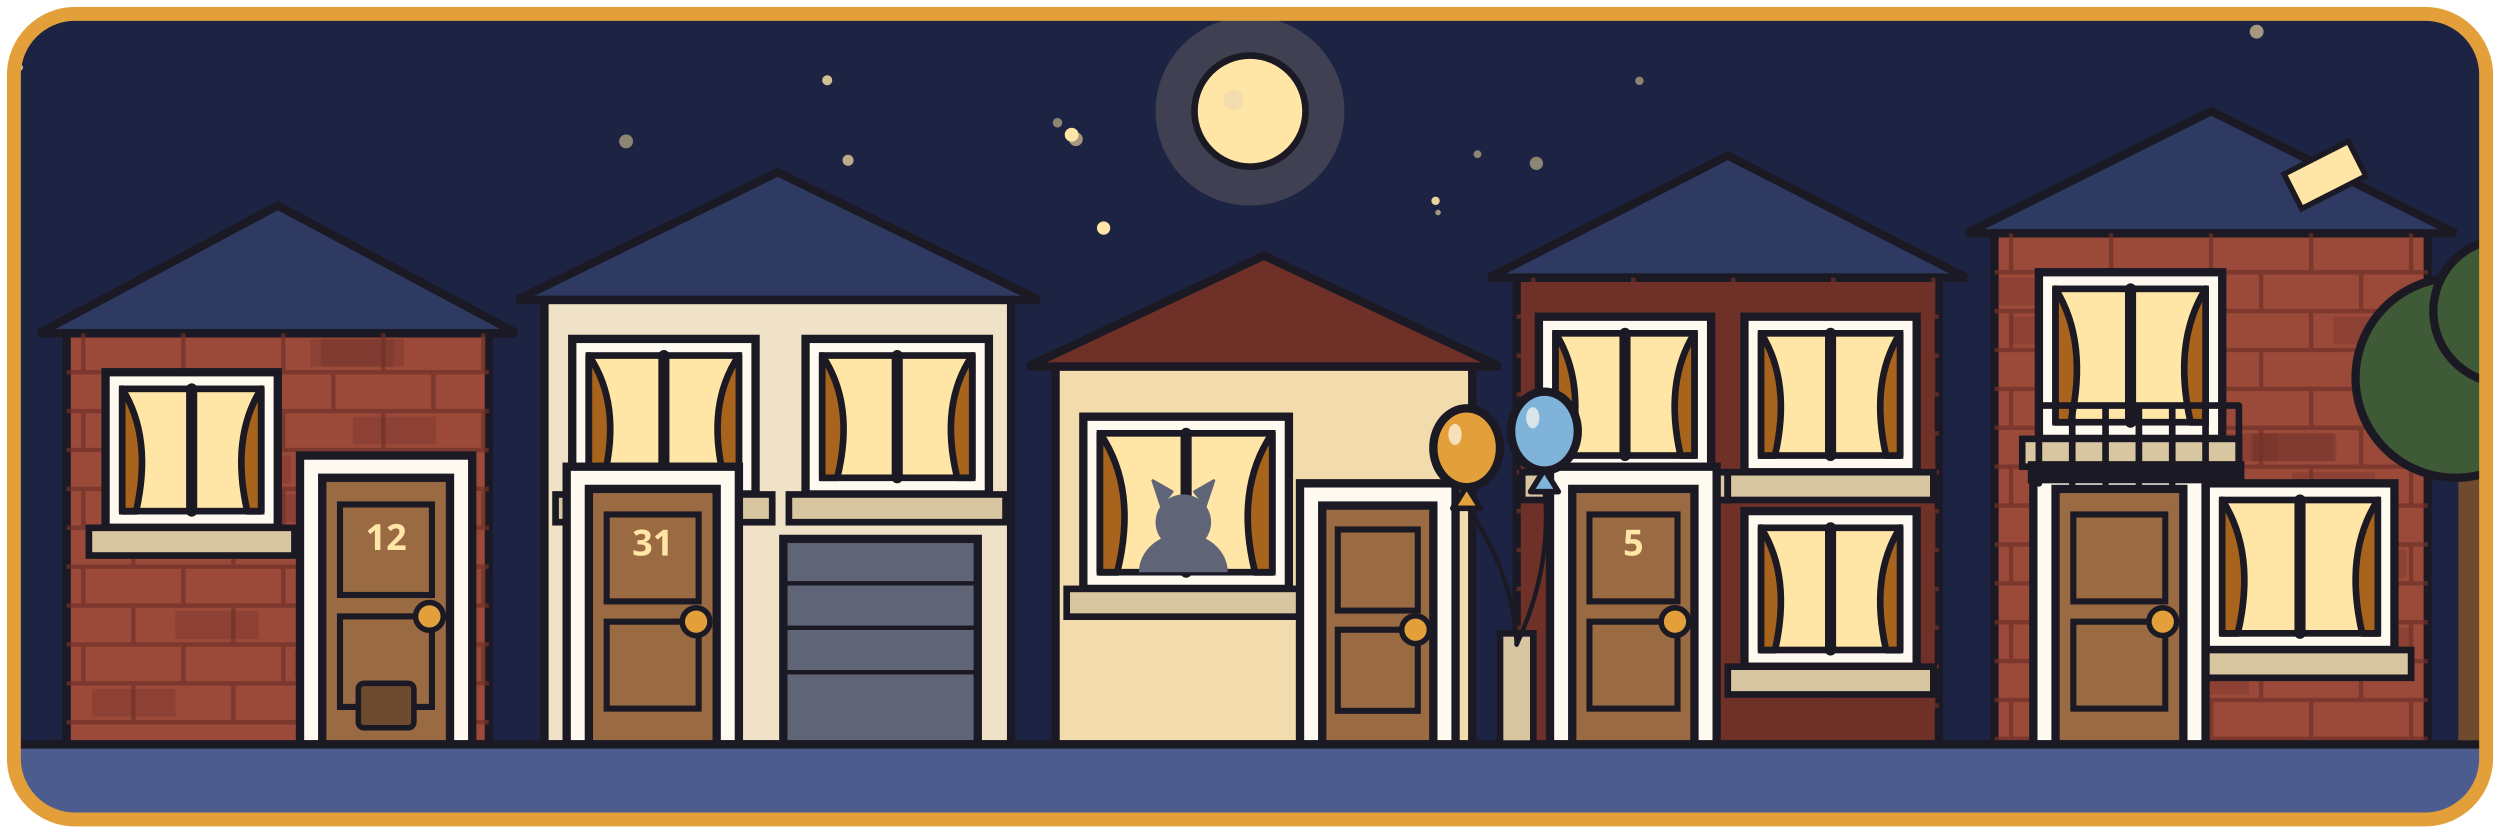
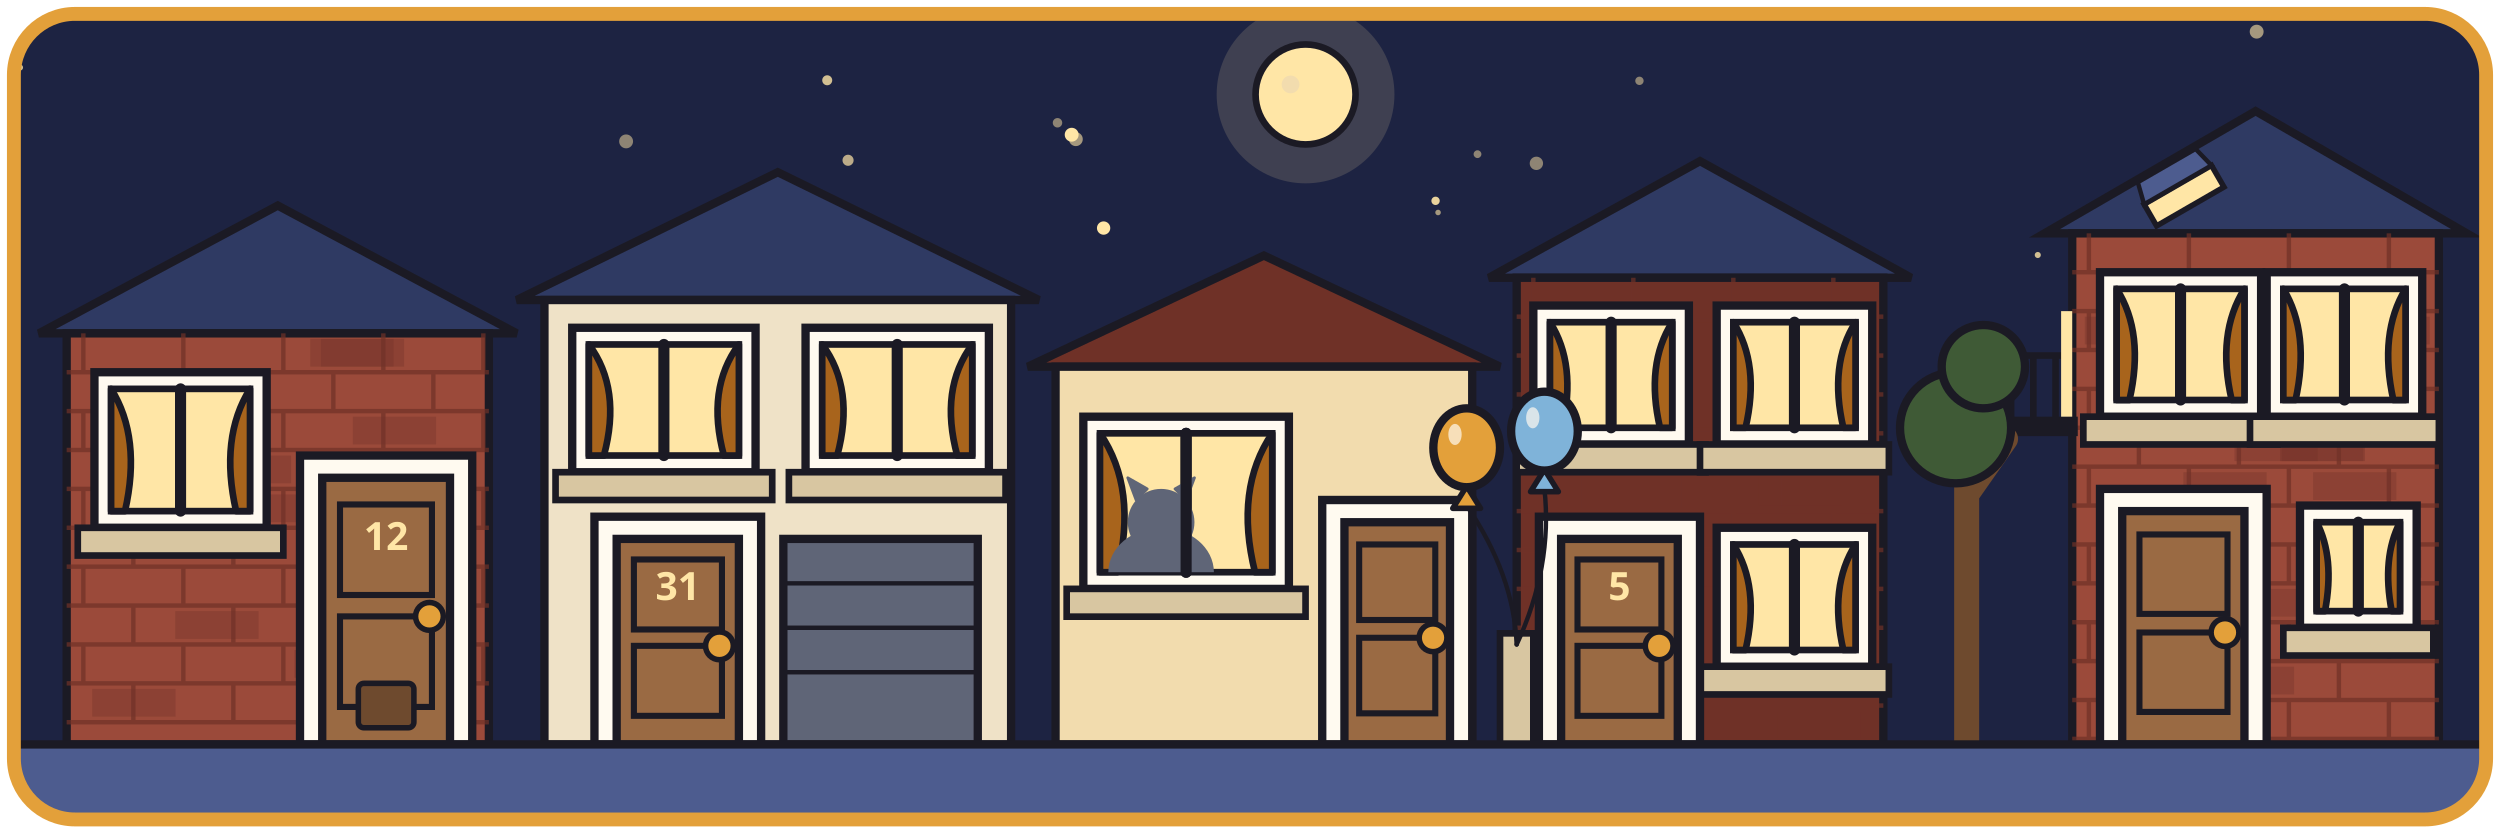
- <svg xmlns="http://www.w3.org/2000/svg" viewBox="0 0 900 300" role="img" aria-label="The Block at night: five houses side by side — the little terrace at Number 12, the Okafors' with its garage, Grandpa Wendell's cottage with Pom-Pom in the window, the party house with balloons on the gate, and Chef Marchetti's tall house with a balcony and a tree">
+ <svg xmlns="http://www.w3.org/2000/svg" viewBox="0 0 900 300" role="img" aria-label="The Block at night: five houses side by side — the little terrace at Number 12, the Okafors' with its garage, Grandpa Wendell's cottage with Pom-Pom in the window, the party house with balloons on the gate, and Chef Marchetti's tall house with a skylight, a side balcony and a tree">
  <clipPath id="ph-clip">
    <rect x="5" y="5" width="890" height="290" rx="22" />
  </clipPath>
  <g clip-path="url(#ph-clip)">
    <rect x="0" width="900" height="300" fill="#1d2342" />
    <circle cx="132.1" cy="130" r="2.6" fill="#ffe6a6" opacity="0.8" />
    <circle cx="553.1" cy="58.8" r="2.4" fill="#ffe6a6" opacity="0.5" />
    <circle cx="725.7" cy="154.5" r="2.1" fill="#ffe6a6" opacity="0.9" />
    <circle cx="380.7" cy="44.2" r="1.7" fill="#ffe6a6" opacity="0.5" />
    <circle cx="238.5" cy="164.4" r="2" fill="#ffe6a6" opacity="0.7" />
    <circle cx="590.2" cy="29.1" r="1.5" fill="#ffe6a6" opacity="0.5" />
    <circle cx="305.3" cy="57.7" r="2" fill="#ffe6a6" opacity="0.7" />
    <circle cx="385.8" cy="48.5" r="2.5" fill="#ffe6a6" opacity="1" />
    <circle cx="777.7" cy="123.9" r="1.9" fill="#ffe6a6" opacity="0.9" />
    <circle cx="7.2" cy="24.3" r="1.1" fill="#ffe6a6" opacity="0.8" />
    <circle cx="531.9" cy="55.5" r="1.4" fill="#ffe6a6" opacity="0.5" />
    <circle cx="733.6" cy="91.8" r="1.1" fill="#ffe6a6" opacity="0.8" />
    <circle cx="241.7" cy="96.3" r="2.3" fill="#ffe6a6" opacity="0.9" />
    <circle cx="517.7" cy="76.5" r="1" fill="#ffe6a6" opacity="0.6" />
    <circle cx="516.8" cy="72.3" r="1.5" fill="#ffe6a6" opacity="0.9" />
    <circle cx="225.4" cy="50.9" r="2.5" fill="#ffe6a6" opacity="0.5" />
    <circle cx="323.2" cy="128.9" r="2.3" fill="#ffe6a6" opacity="0.7" />
    <circle cx="668.7" cy="155.8" r="1.8" fill="#ffe6a6" opacity="1" />
    <circle cx="397.3" cy="82.1" r="2.4" fill="#ffe6a6" opacity="1" />
    <circle cx="574.2" cy="128.7" r="1.5" fill="#ffe6a6" opacity="0.6" />
    <circle cx="613.6" cy="131.3" r="1.2" fill="#ffe6a6" opacity="0.7" />
    <circle cx="387.3" cy="50.1" r="2.5" fill="#ffe6a6" opacity="0.6" />
    <circle cx="569.1" cy="139.4" r="2.2" fill="#ffe6a6" opacity="0.9" />
    <circle cx="158.7" cy="3.2" r="1.3" fill="#ffe6a6" opacity="1" />
    <circle cx="812.4" cy="11.4" r="2.5" fill="#ffe6a6" opacity="0.6" />
    <circle cx="297.8" cy="28.9" r="1.8" fill="#ffe6a6" opacity="0.8" />
-     <circle cx="450" cy="40" r="34" fill="#ffe6a6" opacity="0.15" />
-     <circle cx="450" cy="40" r="20" fill="#ffe6a6" stroke="#1b1a24" stroke-width="2.4" />
-     <circle cx="444" cy="36" r="3.6" fill="#f2dcae" />
+     <circle cx="470" cy="34" r="32" fill="#ffe6a6" opacity="0.15" />
+     <circle cx="470" cy="34" r="18" fill="#ffe6a6" stroke="#1b1a24" stroke-width="2.4" />
+     <circle cx="464.6" cy="30.4" r="3.2" fill="#f2dcae" />
    <path d="M14 120L100 74L186 120Z" fill="#2f3a63" stroke="#1b1a24" stroke-width="3" />
    <rect x="24" y="120" width="152" height="148" fill="#9b4a3a" stroke="#1b1a24" stroke-width="3" />
    <path d="M24 134H176M30 120V134M66 120V134M102 120V134M138 120V134M174 120V134M24 148H176M48 134V148M84 134V148M120 134V148M156 134V148M24 162H176M30 148V162M66 148V162M102 148V162M138 148V162M174 148V162M24 176H176M48 162V176M84 162V176M120 162V176M156 162V176M24 190H176M30 176V190M66 176V190M102 176V190M138 176V190M174 176V190M24 204H176M48 190V204M84 190V204M120 190V204M156 190V204M24 218H176M30 204V218M66 204V218M102 204V218M138 204V218M174 204V218M24 232H176M48 218V232M84 218V232M120 218V232M156 218V232M24 246H176M30 232V246M66 232V246M102 232V246M138 232V246M174 232V246M24 260H176M48 246V260M84 246V260M120 246V260M156 246V260" stroke="#6f3127" stroke-width="1.6" opacity="0.7" />
    <rect x="106" y="234" width="30" height="10" fill="#6f3127" opacity="0.35" />
    <rect x="115.5" y="122" width="30" height="10" fill="#6f3127" opacity="0.35" />
    <rect x="74.8" y="164" width="30" height="10" fill="#6f3127" opacity="0.35" />
    <rect x="33.2" y="248" width="30" height="10" fill="#6f3127" opacity="0.35" />
    <rect x="123.1" y="220" width="30" height="10" fill="#6f3127" opacity="0.35" />
    <rect x="63.1" y="220" width="30" height="10" fill="#6f3127" opacity="0.35" />
    <rect x="93.9" y="178" width="30" height="10" fill="#6f3127" opacity="0.35" />
    <rect x="111.7" y="122" width="30" height="10" fill="#6f3127" opacity="0.35" />
    <rect x="111.1" y="234" width="30" height="10" fill="#6f3127" opacity="0.35" />
    <rect x="127" y="150" width="30" height="10" fill="#6f3127" opacity="0.35" />
    <rect x="131.3" y="234" width="30" height="10" fill="#6f3127" opacity="0.35" />
-     <rect x="38" y="134" width="62" height="56" fill="#fffaf0" stroke="#1b1a24" stroke-width="3" />
-     <rect x="44" y="140" width="50" height="44" fill="#ffe6a6" stroke="#1b1a24" stroke-width="2.4" />
-     <path d="M44 140Q55 157.6 49 184H44Z M94 140Q83 157.6 89 184H94Z" fill="#a8641c" stroke="#1b1a24" stroke-width="2.4" stroke-linecap="round" stroke-linejoin="round" />
-     <path d="M69 140V184" fill="none" stroke="#1b1a24" stroke-width="4" stroke-linecap="round" stroke-linejoin="round" />
-     <rect x="32" y="190" width="74" height="10" fill="#d8c6a1" stroke="#1b1a24" stroke-width="2.4" />
+     <rect x="34" y="134" width="62" height="56" fill="#fffaf0" stroke="#1b1a24" stroke-width="3" />
+     <rect x="40" y="140" width="50" height="44" fill="#ffe6a6" stroke="#1b1a24" stroke-width="2.4" />
+     <path d="M40 140Q51 157.6 45 184H40Z M90 140Q79 157.6 85 184H90Z" fill="#a8641c" stroke="#1b1a24" stroke-width="2.4" stroke-linecap="round" stroke-linejoin="round" />
+     <path d="M65 140V184" fill="none" stroke="#1b1a24" stroke-width="4" stroke-linecap="round" stroke-linejoin="round" />
+     <rect x="28" y="190" width="74" height="10" fill="#d8c6a1" stroke="#1b1a24" stroke-width="2.4" />
    <rect x="108" y="164" width="62" height="104" fill="#fffaf0" stroke="#1b1a24" stroke-width="3" />
    <rect x="116" y="172" width="46" height="96" fill="#9a6a43" stroke="#1b1a24" stroke-width="3" />
    <rect x="122.4" y="181.6" width="33.1" height="32.6" fill="none" stroke="#1b1a24" stroke-width="2.2" />
    <rect x="122.4" y="221.9" width="33.1" height="32.6" fill="none" stroke="#1b1a24" stroke-width="2.2" />
    <circle cx="154.6" cy="221.9" r="5" fill="#e3a03a" stroke="#1b1a24" stroke-width="2" />
    <rect x="129" y="246" width="20" height="16" rx="2" fill="#6e4a2e" stroke="#1b1a24" stroke-width="2" />
-     <text x="139" y="198" text-anchor="middle" font-family="sans-serif" font-weight="800" font-size="13" fill="#ffe6a6">12</text>
+     <text x="139" y="198" text-anchor="middle" font-family="Alegreya Sans, sans-serif" font-weight="800" font-size="14" fill="#ffe6a6">12</text>
    <path d="M186 108L280 62L374 108Z" fill="#2f3a63" stroke="#1b1a24" stroke-width="3" />
    <rect x="196" y="108" width="168" height="160" fill="#efe2c7" stroke="#1b1a24" stroke-width="3" />
-     <rect x="206" y="122" width="66" height="56" fill="#fffaf0" stroke="#1b1a24" stroke-width="3" />
-     <rect x="212" y="128" width="54" height="44" fill="#ffe6a6" stroke="#1b1a24" stroke-width="2.4" />
-     <path d="M212 128Q223.88 145.6 217.4 172H212Z M266 128Q254.12 145.6 260.6 172H266Z" fill="#a8641c" stroke="#1b1a24" stroke-width="2.4" stroke-linecap="round" stroke-linejoin="round" />
-     <path d="M239 128V172" fill="none" stroke="#1b1a24" stroke-width="4" stroke-linecap="round" stroke-linejoin="round" />
-     <rect x="200" y="178" width="78" height="10" fill="#d8c6a1" stroke="#1b1a24" stroke-width="2.4" />
-     <rect x="290" y="122" width="66" height="56" fill="#fffaf0" stroke="#1b1a24" stroke-width="3" />
-     <rect x="296" y="128" width="54" height="44" fill="#ffe6a6" stroke="#1b1a24" stroke-width="2.4" />
-     <path d="M296 128Q307.88 145.6 301.4 172H296Z M350 128Q338.12 145.6 344.6 172H350Z" fill="#a8641c" stroke="#1b1a24" stroke-width="2.4" stroke-linecap="round" stroke-linejoin="round" />
-     <path d="M323 128V172" fill="none" stroke="#1b1a24" stroke-width="4" stroke-linecap="round" stroke-linejoin="round" />
-     <rect x="284" y="178" width="78" height="10" fill="#d8c6a1" stroke="#1b1a24" stroke-width="2.4" />
-     <rect x="204" y="168" width="62" height="100" fill="#fffaf0" stroke="#1b1a24" stroke-width="3" />
-     <rect x="212" y="176" width="46" height="92" fill="#9a6a43" stroke="#1b1a24" stroke-width="3" />
-     <rect x="218.4" y="185.2" width="33.1" height="31.3" fill="none" stroke="#1b1a24" stroke-width="2.2" />
-     <rect x="218.4" y="223.8" width="33.1" height="31.3" fill="none" stroke="#1b1a24" stroke-width="2.2" />
-     <circle cx="250.6" cy="223.8" r="5" fill="#e3a03a" stroke="#1b1a24" stroke-width="2" />
-     <text x="235" y="200" text-anchor="middle" font-family="sans-serif" font-weight="800" font-size="13" fill="#ffe6a6">31</text>
+     <rect x="206" y="118" width="66" height="52" fill="#fffaf0" stroke="#1b1a24" stroke-width="3" />
+     <rect x="212" y="124" width="54" height="40" fill="#ffe6a6" stroke="#1b1a24" stroke-width="2.4" />
+     <path d="M212 124Q223.88 140 217.4 164H212Z M266 124Q254.12 140 260.6 164H266Z" fill="#a8641c" stroke="#1b1a24" stroke-width="2.4" stroke-linecap="round" stroke-linejoin="round" />
+     <path d="M239 124V164" fill="none" stroke="#1b1a24" stroke-width="4" stroke-linecap="round" stroke-linejoin="round" />
+     <rect x="200" y="170" width="78" height="10" fill="#d8c6a1" stroke="#1b1a24" stroke-width="2.4" />
+     <rect x="290" y="118" width="66" height="52" fill="#fffaf0" stroke="#1b1a24" stroke-width="3" />
+     <rect x="296" y="124" width="54" height="40" fill="#ffe6a6" stroke="#1b1a24" stroke-width="2.4" />
+     <path d="M296 124Q307.88 140 301.4 164H296Z M350 124Q338.12 140 344.6 164H350Z" fill="#a8641c" stroke="#1b1a24" stroke-width="2.4" stroke-linecap="round" stroke-linejoin="round" />
+     <path d="M323 124V164" fill="none" stroke="#1b1a24" stroke-width="4" stroke-linecap="round" stroke-linejoin="round" />
+     <rect x="284" y="170" width="78" height="10" fill="#d8c6a1" stroke="#1b1a24" stroke-width="2.4" />
+     <rect x="214" y="186" width="60" height="82" fill="#fffaf0" stroke="#1b1a24" stroke-width="3" />
+     <rect x="222" y="194" width="44" height="74" fill="#9a6a43" stroke="#1b1a24" stroke-width="3" />
+     <rect x="228.2" y="201.4" width="31.7" height="25.2" fill="none" stroke="#1b1a24" stroke-width="2.2" />
+     <rect x="228.2" y="232.5" width="31.7" height="25.2" fill="none" stroke="#1b1a24" stroke-width="2.2" />
+     <circle cx="259" cy="232.5" r="5" fill="#e3a03a" stroke="#1b1a24" stroke-width="2" />
+     <text x="244" y="216" text-anchor="middle" font-family="Alegreya Sans, sans-serif" font-weight="800" font-size="14" fill="#ffe6a6">31</text>
    <rect x="282" y="194" width="70" height="74" fill="#5f6577" stroke="#1b1a24" stroke-width="3" />
    <path d="M282 210H352 M282 226H352 M282 242H352" fill="none" stroke="#1b1a24" stroke-width="1.6" stroke-linecap="round" stroke-linejoin="round" />
    <path d="M370 132L455 92L540 132Z" fill="#6f3127" stroke="#1b1a24" stroke-width="3" />
    <rect x="380" y="132" width="150" height="136" fill="#f2dcae" stroke="#1b1a24" stroke-width="3" />
    <rect x="390" y="150" width="74" height="62" fill="#fffaf0" stroke="#1b1a24" stroke-width="3" />
    <rect x="396" y="156" width="62" height="50" fill="#ffe6a6" stroke="#1b1a24" stroke-width="2.4" />
    <path d="M396 156Q409.64 176 402.2 206H396Z M458 156Q444.36 176 451.8 206H458Z" fill="#a8641c" stroke="#1b1a24" stroke-width="2.4" stroke-linecap="round" stroke-linejoin="round" />
    <path d="M427 156V206" fill="none" stroke="#1b1a24" stroke-width="4" stroke-linecap="round" stroke-linejoin="round" />
    <rect x="384" y="212" width="86" height="10" fill="#d8c6a1" stroke="#1b1a24" stroke-width="2.4" />
    <clipPath id="part-houses-pp">
      <rect x="396" y="156" width="62" height="50" />
    </clipPath>
    <g clip-path="url(#part-houses-pp)">
-       <ellipse cx="426" cy="206" rx="16" ry="14" fill="#5f6577" />
-       <circle cx="426" cy="188" r="10" fill="#5f6577" />
-       <path d="M418 182l-3 -9 l7 4Z M434 182l3 -9 l-7 4Z" fill="#5f6577" stroke="#5f6577" stroke-width="1" stroke-linecap="round" stroke-linejoin="round" />
+       <ellipse cx="418" cy="206" rx="19" ry="16" fill="#5f6577" />
+       <circle cx="418" cy="188" r="12" fill="#5f6577" />
+       <path d="M409 180l-3 -8 l7 4Z M427 180l3 -8 l-7 4Z" fill="#5f6577" stroke="#5f6577" stroke-width="1" stroke-linecap="round" stroke-linejoin="round" />
    </g>
-     <rect x="468" y="174" width="56" height="94" fill="#fffaf0" stroke="#1b1a24" stroke-width="3" />
-     <rect x="476" y="182" width="40" height="86" fill="#9a6a43" stroke="#1b1a24" stroke-width="3" />
-     <rect x="481.6" y="190.6" width="28.8" height="29.2" fill="none" stroke="#1b1a24" stroke-width="2.2" />
-     <rect x="481.6" y="226.7" width="28.8" height="29.2" fill="none" stroke="#1b1a24" stroke-width="2.2" />
-     <circle cx="509.6" cy="226.7" r="5" fill="#e3a03a" stroke="#1b1a24" stroke-width="2" />
-     <path d="M536 100L622 56L708 100Z" fill="#2f3a63" stroke="#1b1a24" stroke-width="3" />
-     <rect x="546" y="100" width="152" height="168" fill="#6f3127" stroke="#1b1a24" stroke-width="3" />
-     <path d="M546 114H698M552 100V114M588 100V114M624 100V114M660 100V114M696 100V114M546 128H698M570 114V128M606 114V128M642 114V128M678 114V128M546 142H698M552 128V142M588 128V142M624 128V142M660 128V142M696 128V142M546 156H698M570 142V156M606 142V156M642 142V156M678 142V156M546 170H698M552 156V170M588 156V170M624 156V170M660 156V170M696 156V170M546 184H698M570 170V184M606 170V184M642 170V184M678 170V184M546 198H698M552 184V198M588 184V198M624 184V198M660 184V198M696 184V198M546 212H698M570 198V212M606 198V212M642 198V212M678 198V212M546 226H698M552 212V226M588 212V226M624 212V226M660 212V226M696 212V226M546 240H698M570 226V240M606 226V240M642 226V240M678 226V240M546 254H698M552 240V254M588 240V254M624 240V254M660 240V254M696 240V254" stroke="#6f3127" stroke-width="1.6" opacity="0.7" />
-     <rect x="563.9" y="102" width="30" height="10" fill="#6f3127" opacity="0.35" />
-     <rect x="596.4" y="116" width="30" height="10" fill="#6f3127" opacity="0.35" />
-     <rect x="578.4" y="144" width="30" height="10" fill="#6f3127" opacity="0.35" />
-     <rect x="603.2" y="144" width="30" height="10" fill="#6f3127" opacity="0.35" />
-     <rect x="658.2" y="256" width="30" height="10" fill="#6f3127" opacity="0.35" />
-     <rect x="584.5" y="256" width="30" height="10" fill="#6f3127" opacity="0.35" />
-     <rect x="626.2" y="116" width="30" height="10" fill="#6f3127" opacity="0.35" />
-     <rect x="555.8" y="130" width="30" height="10" fill="#6f3127" opacity="0.35" />
-     <rect x="650.3" y="172" width="30" height="10" fill="#6f3127" opacity="0.35" />
-     <rect x="557.7" y="242" width="30" height="10" fill="#6f3127" opacity="0.35" />
-     <rect x="622.9" y="242" width="30" height="10" fill="#6f3127" opacity="0.35" />
-     <rect x="593" y="116" width="30" height="10" fill="#6f3127" opacity="0.35" />
-     <rect x="554" y="114" width="62" height="56" fill="#fffaf0" stroke="#1b1a24" stroke-width="3" />
-     <rect x="560" y="120" width="50" height="44" fill="#ffe6a6" stroke="#1b1a24" stroke-width="2.4" />
-     <path d="M560 120Q571 137.6 565 164H560Z M610 120Q599 137.6 605 164H610Z" fill="#a8641c" stroke="#1b1a24" stroke-width="2.4" stroke-linecap="round" stroke-linejoin="round" />
-     <path d="M585 120V164" fill="none" stroke="#1b1a24" stroke-width="4" stroke-linecap="round" stroke-linejoin="round" />
-     <rect x="548" y="170" width="74" height="10" fill="#d8c6a1" stroke="#1b1a24" stroke-width="2.4" />
-     <rect x="628" y="114" width="62" height="56" fill="#fffaf0" stroke="#1b1a24" stroke-width="3" />
-     <rect x="634" y="120" width="50" height="44" fill="#ffe6a6" stroke="#1b1a24" stroke-width="2.4" />
-     <path d="M634 120Q645 137.6 639 164H634Z M684 120Q673 137.6 679 164H684Z" fill="#a8641c" stroke="#1b1a24" stroke-width="2.4" stroke-linecap="round" stroke-linejoin="round" />
-     <path d="M659 120V164" fill="none" stroke="#1b1a24" stroke-width="4" stroke-linecap="round" stroke-linejoin="round" />
-     <rect x="622" y="170" width="74" height="10" fill="#d8c6a1" stroke="#1b1a24" stroke-width="2.4" />
-     <rect x="628" y="184" width="62" height="56" fill="#fffaf0" stroke="#1b1a24" stroke-width="3" />
-     <rect x="634" y="190" width="50" height="44" fill="#ffe6a6" stroke="#1b1a24" stroke-width="2.4" />
-     <path d="M634 190Q645 207.6 639 234H634Z M684 190Q673 207.6 679 234H684Z" fill="#a8641c" stroke="#1b1a24" stroke-width="2.4" stroke-linecap="round" stroke-linejoin="round" />
-     <path d="M659 190V234" fill="none" stroke="#1b1a24" stroke-width="4" stroke-linecap="round" stroke-linejoin="round" />
-     <rect x="622" y="240" width="74" height="10" fill="#d8c6a1" stroke="#1b1a24" stroke-width="2.4" />
-     <rect x="558" y="168" width="60" height="100" fill="#fffaf0" stroke="#1b1a24" stroke-width="3" />
-     <rect x="566" y="176" width="44" height="92" fill="#9a6a43" stroke="#1b1a24" stroke-width="3" />
-     <rect x="572.2" y="185.2" width="31.7" height="31.3" fill="none" stroke="#1b1a24" stroke-width="2.2" />
-     <rect x="572.2" y="223.8" width="31.7" height="31.3" fill="none" stroke="#1b1a24" stroke-width="2.2" />
-     <circle cx="603" cy="223.8" r="5" fill="#e3a03a" stroke="#1b1a24" stroke-width="2" />
-     <text x="588" y="200" text-anchor="middle" font-family="sans-serif" font-weight="800" font-size="13" fill="#ffe6a6">5</text>
+     <path d="M427 156V206" fill="none" stroke="#1b1a24" stroke-width="4" stroke-linecap="round" stroke-linejoin="round" />
+     <rect x="476" y="180" width="54" height="88" fill="#fffaf0" stroke="#1b1a24" stroke-width="3" />
+     <rect x="484" y="188" width="38" height="80" fill="#9a6a43" stroke="#1b1a24" stroke-width="3" />
+     <rect x="489.3" y="196" width="27.4" height="27.2" fill="none" stroke="#1b1a24" stroke-width="2.2" />
+     <rect x="489.3" y="229.6" width="27.4" height="27.2" fill="none" stroke="#1b1a24" stroke-width="2.2" />
+     <circle cx="515.9" cy="229.6" r="5" fill="#e3a03a" stroke="#1b1a24" stroke-width="2" />
+     <path d="M536 100L612 58L688 100Z" fill="#2f3a63" stroke="#1b1a24" stroke-width="3" />
+     <rect x="546" y="100" width="132" height="168" fill="#6f3127" stroke="#1b1a24" stroke-width="3" />
+     <path d="M546 114H678M552 100V114M588 100V114M624 100V114M660 100V114M546 128H678M570 114V128M606 114V128M642 114V128M546 142H678M552 128V142M588 128V142M624 128V142M660 128V142M546 156H678M570 142V156M606 142V156M642 142V156M546 170H678M552 156V170M588 156V170M624 156V170M660 156V170M546 184H678M570 170V184M606 170V184M642 170V184M546 198H678M552 184V198M588 184V198M624 184V198M660 184V198M546 212H678M570 198V212M606 198V212M642 198V212M546 226H678M552 212V226M588 212V226M624 212V226M660 212V226M546 240H678M570 226V240M606 226V240M642 226V240M546 254H678M552 240V254M588 240V254M624 240V254M660 240V254" stroke="#6f3127" stroke-width="1.6" opacity="0.7" />
+     <rect x="561" y="102" width="30" height="10" fill="#6f3127" opacity="0.35" />
+     <rect x="588.1" y="116" width="30" height="10" fill="#6f3127" opacity="0.35" />
+     <rect x="573.1" y="144" width="30" height="10" fill="#6f3127" opacity="0.35" />
+     <rect x="593.8" y="144" width="30" height="10" fill="#6f3127" opacity="0.35" />
+     <rect x="639.8" y="256" width="30" height="10" fill="#6f3127" opacity="0.35" />
+     <rect x="578.2" y="256" width="30" height="10" fill="#6f3127" opacity="0.35" />
+     <rect x="613.1" y="116" width="30" height="10" fill="#6f3127" opacity="0.35" />
+     <rect x="554.2" y="130" width="30" height="10" fill="#6f3127" opacity="0.35" />
+     <rect x="633.2" y="172" width="30" height="10" fill="#6f3127" opacity="0.35" />
+     <rect x="555.8" y="242" width="30" height="10" fill="#6f3127" opacity="0.35" />
+     <rect x="610.3" y="242" width="30" height="10" fill="#6f3127" opacity="0.35" />
+     <rect x="552" y="110" width="56" height="50" fill="#fffaf0" stroke="#1b1a24" stroke-width="3" />
+     <rect x="558" y="116" width="44" height="38" fill="#ffe6a6" stroke="#1b1a24" stroke-width="2.4" />
+     <path d="M558 116Q567.68 131.2 562.4 154H558Z M602 116Q592.32 131.2 597.6 154H602Z" fill="#a8641c" stroke="#1b1a24" stroke-width="2.4" stroke-linecap="round" stroke-linejoin="round" />
+     <path d="M580 116V154" fill="none" stroke="#1b1a24" stroke-width="4" stroke-linecap="round" stroke-linejoin="round" />
+     <rect x="546" y="160" width="68" height="10" fill="#d8c6a1" stroke="#1b1a24" stroke-width="2.4" />
+     <rect x="618" y="110" width="56" height="50" fill="#fffaf0" stroke="#1b1a24" stroke-width="3" />
+     <rect x="624" y="116" width="44" height="38" fill="#ffe6a6" stroke="#1b1a24" stroke-width="2.4" />
+     <path d="M624 116Q633.68 131.2 628.4 154H624Z M668 116Q658.32 131.2 663.6 154H668Z" fill="#a8641c" stroke="#1b1a24" stroke-width="2.4" stroke-linecap="round" stroke-linejoin="round" />
+     <path d="M646 116V154" fill="none" stroke="#1b1a24" stroke-width="4" stroke-linecap="round" stroke-linejoin="round" />
+     <rect x="612" y="160" width="68" height="10" fill="#d8c6a1" stroke="#1b1a24" stroke-width="2.4" />
+     <rect x="618" y="190" width="56" height="50" fill="#fffaf0" stroke="#1b1a24" stroke-width="3" />
+     <rect x="624" y="196" width="44" height="38" fill="#ffe6a6" stroke="#1b1a24" stroke-width="2.4" />
+     <path d="M624 196Q633.68 211.2 628.4 234H624Z M668 196Q658.32 211.2 663.6 234H668Z" fill="#a8641c" stroke="#1b1a24" stroke-width="2.4" stroke-linecap="round" stroke-linejoin="round" />
+     <path d="M646 196V234" fill="none" stroke="#1b1a24" stroke-width="4" stroke-linecap="round" stroke-linejoin="round" />
+     <rect x="612" y="240" width="68" height="10" fill="#d8c6a1" stroke="#1b1a24" stroke-width="2.4" />
+     <rect x="554" y="186" width="58" height="82" fill="#fffaf0" stroke="#1b1a24" stroke-width="3" />
+     <rect x="562" y="194" width="42" height="74" fill="#9a6a43" stroke="#1b1a24" stroke-width="3" />
+     <rect x="567.9" y="201.4" width="30.2" height="25.2" fill="none" stroke="#1b1a24" stroke-width="2.2" />
+     <rect x="567.9" y="232.5" width="30.2" height="25.2" fill="none" stroke="#1b1a24" stroke-width="2.2" />
+     <circle cx="597.3" cy="232.5" r="5" fill="#e3a03a" stroke="#1b1a24" stroke-width="2" />
+     <text x="583" y="216" text-anchor="middle" font-family="Alegreya Sans, sans-serif" font-weight="800" font-size="14" fill="#ffe6a6">5</text>
    <rect x="540" y="228" width="12" height="40" fill="#d8c6a1" stroke="#1b1a24" stroke-width="2.4" />
    <path d="M546 232Q545 207 528 182" fill="none" stroke="#1b1a24" stroke-width="1.6" stroke-linecap="round" stroke-linejoin="round" />
    <path d="M523 183L528 175L533 183Z" fill="#e3a03a" stroke="#1b1a24" stroke-width="2" stroke-linecap="round" stroke-linejoin="round" />
    <ellipse cx="528" cy="161.2" rx="12" ry="14.2" fill="#e3a03a" stroke="#1b1a24" stroke-width="3" />
    <ellipse cx="523.8" cy="156.4" rx="2.4" ry="3.8" fill="#fffaf0" opacity="0.7" />
    <path d="M546 232Q559 204 556 176" fill="none" stroke="#1b1a24" stroke-width="1.6" stroke-linecap="round" stroke-linejoin="round" />
    <path d="M551 177L556 169L561 177Z" fill="#7fb3d9" stroke="#1b1a24" stroke-width="2" stroke-linecap="round" stroke-linejoin="round" />
    <ellipse cx="556" cy="155.2" rx="12" ry="14.2" fill="#7fb3d9" stroke="#1b1a24" stroke-width="3" />
    <ellipse cx="551.8" cy="150.4" rx="2.4" ry="3.8" fill="#fffaf0" opacity="0.7" />
-     <path d="M708 84L796 40L884 84Z" fill="#2f3a63" stroke="#1b1a24" stroke-width="3" />
-     <rect x="824" y="56" width="26" height="14" fill="#ffe6a6" stroke="#1b1a24" stroke-width="2" transform="rotate(-27 837 63)" />
-     <rect x="718" y="84" width="156" height="184" fill="#9b4a3a" stroke="#1b1a24" stroke-width="3" />
-     <path d="M718 98H874M724 84V98M760 84V98M796 84V98M832 84V98M868 84V98M718 112H874M742 98V112M778 98V112M814 98V112M850 98V112M718 126H874M724 112V126M760 112V126M796 112V126M832 112V126M868 112V126M718 140H874M742 126V140M778 126V140M814 126V140M850 126V140M718 154H874M724 140V154M760 140V154M796 140V154M832 140V154M868 140V154M718 168H874M742 154V168M778 154V168M814 154V168M850 154V168M718 182H874M724 168V182M760 168V182M796 168V182M832 168V182M868 168V182M718 196H874M742 182V196M778 182V196M814 182V196M850 182V196M718 210H874M724 196V210M760 196V210M796 196V210M832 196V210M868 196V210M718 224H874M742 210V224M778 210V224M814 210V224M850 210V224M718 238H874M724 224V238M760 224V238M796 224V238M832 224V238M868 224V238M718 252H874M742 238V252M778 238V252M814 238V252M850 238V252M718 266H874M724 252V266M760 252V266M796 252V266M832 252V266M868 252V266" stroke="#6f3127" stroke-width="1.6" opacity="0.7" />
-     <rect x="787.1" y="212" width="30" height="10" fill="#6f3127" opacity="0.35" />
-     <rect x="829" y="212" width="30" height="10" fill="#6f3127" opacity="0.35" />
-     <rect x="723.5" y="114" width="30" height="10" fill="#6f3127" opacity="0.35" />
-     <rect x="790.2" y="156" width="30" height="10" fill="#6f3127" opacity="0.35" />
-     <rect x="767.4" y="170" width="30" height="10" fill="#6f3127" opacity="0.35" />
-     <rect x="817.4" y="198" width="30" height="10" fill="#6f3127" opacity="0.35" />
-     <rect x="810.3" y="156" width="30" height="10" fill="#6f3127" opacity="0.35" />
-     <rect x="811.1" y="156" width="30" height="10" fill="#6f3127" opacity="0.35" />
-     <rect x="825.1" y="170" width="30" height="10" fill="#6f3127" opacity="0.35" />
-     <rect x="779.7" y="240" width="30" height="10" fill="#6f3127" opacity="0.35" />
-     <rect x="836.2" y="198" width="30" height="10" fill="#6f3127" opacity="0.35" />
-     <rect x="839.9" y="114" width="30" height="10" fill="#6f3127" opacity="0.35" />
-     <rect x="719.6" y="100" width="30" height="10" fill="#6f3127" opacity="0.35" />
-     <rect x="838.2" y="226" width="30" height="10" fill="#6f3127" opacity="0.35" />
-     <rect x="734" y="98" width="66" height="60" fill="#fffaf0" stroke="#1b1a24" stroke-width="3" />
-     <rect x="740" y="104" width="54" height="48" fill="#ffe6a6" stroke="#1b1a24" stroke-width="2.4" />
-     <path d="M740 104Q751.88 123.2 745.4 152H740Z M794 104Q782.12 123.2 788.6 152H794Z" fill="#a8641c" stroke="#1b1a24" stroke-width="2.4" stroke-linecap="round" stroke-linejoin="round" />
-     <path d="M767 104V152" fill="none" stroke="#1b1a24" stroke-width="4" stroke-linecap="round" stroke-linejoin="round" />
-     <rect x="728" y="158" width="78" height="10" fill="#d8c6a1" stroke="#1b1a24" stroke-width="2.4" />
-     <rect x="794" y="174" width="68" height="60" fill="#fffaf0" stroke="#1b1a24" stroke-width="3" />
-     <rect x="800" y="180" width="56" height="48" fill="#ffe6a6" stroke="#1b1a24" stroke-width="2.4" />
-     <path d="M800 180Q812.32 199.2 805.6 228H800Z M856 180Q843.68 199.2 850.4 228H856Z" fill="#a8641c" stroke="#1b1a24" stroke-width="2.4" stroke-linecap="round" stroke-linejoin="round" />
-     <path d="M828 180V228" fill="none" stroke="#1b1a24" stroke-width="4" stroke-linecap="round" stroke-linejoin="round" />
-     <rect x="788" y="234" width="80" height="10" fill="#d8c6a1" stroke="#1b1a24" stroke-width="2.4" />
-     <rect x="732" y="168" width="62" height="100" fill="#fffaf0" stroke="#1b1a24" stroke-width="3" />
-     <rect x="740" y="176" width="46" height="92" fill="#9a6a43" stroke="#1b1a24" stroke-width="3" />
-     <rect x="746.4" y="185.2" width="33.1" height="31.3" fill="none" stroke="#1b1a24" stroke-width="2.2" />
-     <rect x="746.4" y="223.8" width="33.1" height="31.3" fill="none" stroke="#1b1a24" stroke-width="2.2" />
-     <circle cx="778.6" cy="223.8" r="5" fill="#e3a03a" stroke="#1b1a24" stroke-width="2" />
-     <rect x="730" y="166" width="78" height="8" fill="#1b1a24" />
-     <path d="M734 174V146H806V174 M746 146V174 M758 146V174 M770 146V174 M782 146V174 M794 146V174" fill="none" stroke="#1b1a24" stroke-width="2.4" stroke-linecap="round" stroke-linejoin="round" />
-     <path d="M890 268V150" fill="none" stroke="#6e4a2e" stroke-width="10" stroke-linecap="round" stroke-linejoin="round" />
-     <circle cx="884" cy="136" r="36" fill="#3f5a36" stroke="#1b1a24" stroke-width="3" />
-     <circle cx="902" cy="112" r="26" fill="#3f5a36" stroke="#1b1a24" stroke-width="3" />
+     <path d="M736 84L812 40L888 84Z" fill="#2f3a63" stroke="#1b1a24" stroke-width="3" />
+     <g transform="rotate(-30 786 70)">
+       <rect x="772" y="66" width="28" height="9" fill="#ffe6a6" stroke="#1b1a24" stroke-width="2" />
+       <path d="M772 66L800 66L798 58L774 58Z" fill="#4d5c8f" stroke="#1b1a24" stroke-width="1.6" />
+     </g>
+     <rect x="746" y="84" width="132" height="184" fill="#9b4a3a" stroke="#1b1a24" stroke-width="3" />
+     <path d="M746 98H878M752 84V98M788 84V98M824 84V98M860 84V98M746 112H878M770 98V112M806 98V112M842 98V112M746 126H878M752 112V126M788 112V126M824 112V126M860 112V126M746 140H878M770 126V140M806 126V140M842 126V140M746 154H878M752 140V154M788 140V154M824 140V154M860 140V154M746 168H878M770 154V168M806 154V168M842 154V168M746 182H878M752 168V182M788 168V182M824 168V182M860 168V182M746 196H878M770 182V196M806 182V196M842 182V196M746 210H878M752 196V210M788 196V210M824 196V210M860 196V210M746 224H878M770 210V224M806 210V224M842 210V224M746 238H878M752 224V238M788 224V238M824 224V238M860 224V238M746 252H878M770 238V252M806 238V252M842 238V252M746 266H878M752 252V266M788 252V266M824 252V266M860 252V266" stroke="#6f3127" stroke-width="1.6" opacity="0.7" />
+     <rect x="801.9" y="212" width="30" height="10" fill="#6f3127" opacity="0.35" />
+     <rect x="835.8" y="212" width="30" height="10" fill="#6f3127" opacity="0.35" />
+     <rect x="750.5" y="114" width="30" height="10" fill="#6f3127" opacity="0.35" />
+     <rect x="804.4" y="156" width="30" height="10" fill="#6f3127" opacity="0.35" />
+     <rect x="786" y="170" width="30" height="10" fill="#6f3127" opacity="0.35" />
+     <rect x="826.5" y="198" width="30" height="10" fill="#6f3127" opacity="0.35" />
+     <rect x="820.8" y="156" width="30" height="10" fill="#6f3127" opacity="0.35" />
+     <rect x="821.4" y="156" width="30" height="10" fill="#6f3127" opacity="0.35" />
+     <rect x="832.7" y="170" width="30" height="10" fill="#6f3127" opacity="0.35" />
+     <rect x="795.9" y="240" width="30" height="10" fill="#6f3127" opacity="0.35" />
+     <rect x="841.7" y="198" width="30" height="10" fill="#6f3127" opacity="0.35" />
+     <rect x="844.7" y="114" width="30" height="10" fill="#6f3127" opacity="0.35" />
+     <rect x="756" y="98" width="58" height="52" fill="#fffaf0" stroke="#1b1a24" stroke-width="3" />
+     <rect x="762" y="104" width="46" height="40" fill="#ffe6a6" stroke="#1b1a24" stroke-width="2.4" />
+     <path d="M762 104Q772.12 120 766.6 144H762Z M808 104Q797.88 120 803.4 144H808Z" fill="#a8641c" stroke="#1b1a24" stroke-width="2.4" stroke-linecap="round" stroke-linejoin="round" />
+     <path d="M785 104V144" fill="none" stroke="#1b1a24" stroke-width="4" stroke-linecap="round" stroke-linejoin="round" />
+     <rect x="750" y="150" width="70" height="10" fill="#d8c6a1" stroke="#1b1a24" stroke-width="2.4" />
+     <rect x="816" y="98" width="56" height="52" fill="#fffaf0" stroke="#1b1a24" stroke-width="3" />
+     <rect x="822" y="104" width="44" height="40" fill="#ffe6a6" stroke="#1b1a24" stroke-width="2.4" />
+     <path d="M822 104Q831.68 120 826.4 144H822Z M866 104Q856.32 120 861.6 144H866Z" fill="#a8641c" stroke="#1b1a24" stroke-width="2.4" stroke-linecap="round" stroke-linejoin="round" />
+     <path d="M844 104V144" fill="none" stroke="#1b1a24" stroke-width="4" stroke-linecap="round" stroke-linejoin="round" />
+     <rect x="810" y="150" width="68" height="10" fill="#d8c6a1" stroke="#1b1a24" stroke-width="2.4" />
+     <rect x="828" y="182" width="42" height="44" fill="#fffaf0" stroke="#1b1a24" stroke-width="3" />
+     <rect x="834" y="188" width="30" height="32" fill="#ffe6a6" stroke="#1b1a24" stroke-width="2.4" />
+     <path d="M834 188Q840.6 200.8 837 220H834Z M864 188Q857.4 200.8 861 220H864Z" fill="#a8641c" stroke="#1b1a24" stroke-width="2.4" stroke-linecap="round" stroke-linejoin="round" />
+     <path d="M849 188V220" fill="none" stroke="#1b1a24" stroke-width="4" stroke-linecap="round" stroke-linejoin="round" />
+     <rect x="822" y="226" width="54" height="10" fill="#d8c6a1" stroke="#1b1a24" stroke-width="2.4" />
+     <rect x="756" y="176" width="60" height="92" fill="#fffaf0" stroke="#1b1a24" stroke-width="3" />
+     <rect x="764" y="184" width="44" height="84" fill="#9a6a43" stroke="#1b1a24" stroke-width="3" />
+     <rect x="770.2" y="192.4" width="31.7" height="28.6" fill="none" stroke="#1b1a24" stroke-width="2.2" />
+     <rect x="770.2" y="227.7" width="31.7" height="28.6" fill="none" stroke="#1b1a24" stroke-width="2.2" />
+     <circle cx="801" cy="227.7" r="5" fill="#e3a03a" stroke="#1b1a24" stroke-width="2" />
+     <rect x="716" y="150" width="32" height="7" fill="#1b1a24" />
+     <path d="M718 150V128H746 M724 150V128 M732 150V128 M740 150V128" fill="none" stroke="#1b1a24" stroke-width="2.4" stroke-linecap="round" stroke-linejoin="round" />
+     <rect x="742" y="112" width="4" height="38" fill="#ffe6a6" />
+     <path d="M708 268V158 M708 178L722 158" fill="none" stroke="#6e4a2e" stroke-width="9" stroke-linecap="round" stroke-linejoin="round" />
+     <circle cx="704" cy="154" r="20" fill="#3f5a36" stroke="#1b1a24" stroke-width="3" />
+     <circle cx="714" cy="132" r="15" fill="#3f5a36" stroke="#1b1a24" stroke-width="3" />
    <rect x="0" y="268" width="900" height="32" fill="#4d5c8f" />
    <path d="M0 268H900" fill="none" stroke="#1b1a24" stroke-width="3" stroke-linecap="round" stroke-linejoin="round" />
  </g>
  <rect x="5" y="5" width="890" height="290" rx="22" fill="none" stroke="#e3a03a" stroke-width="5" />
</svg>
